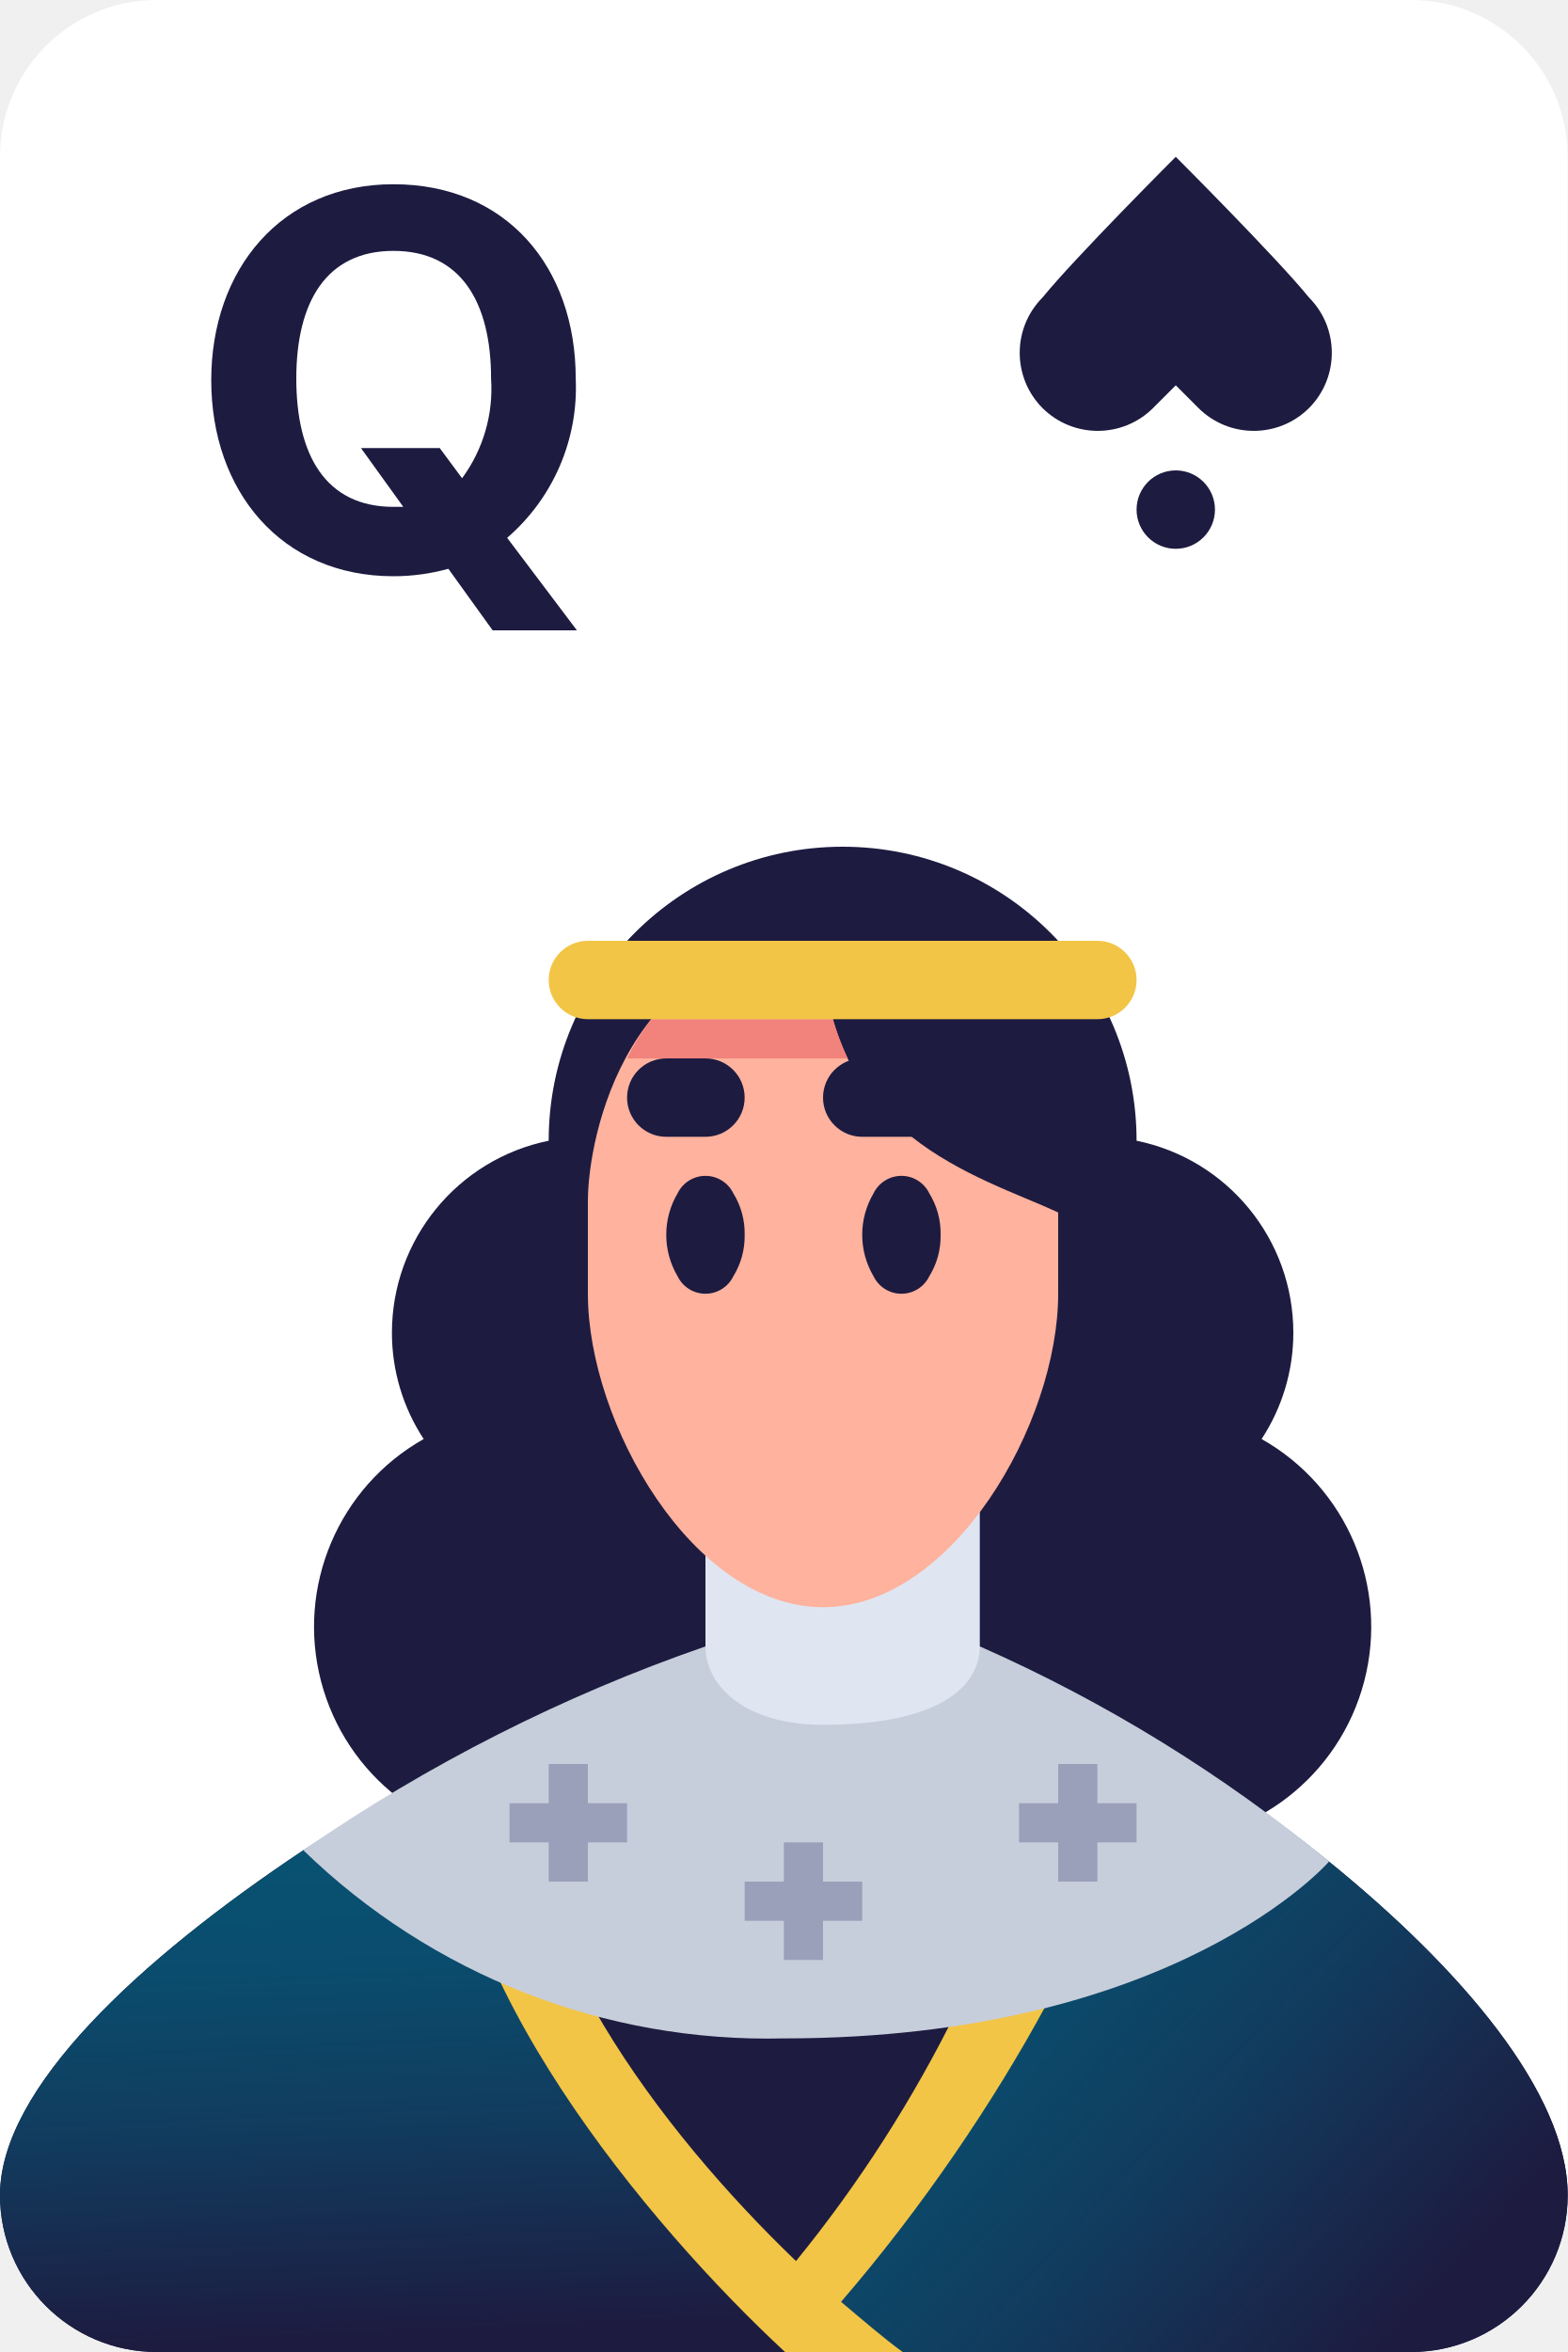
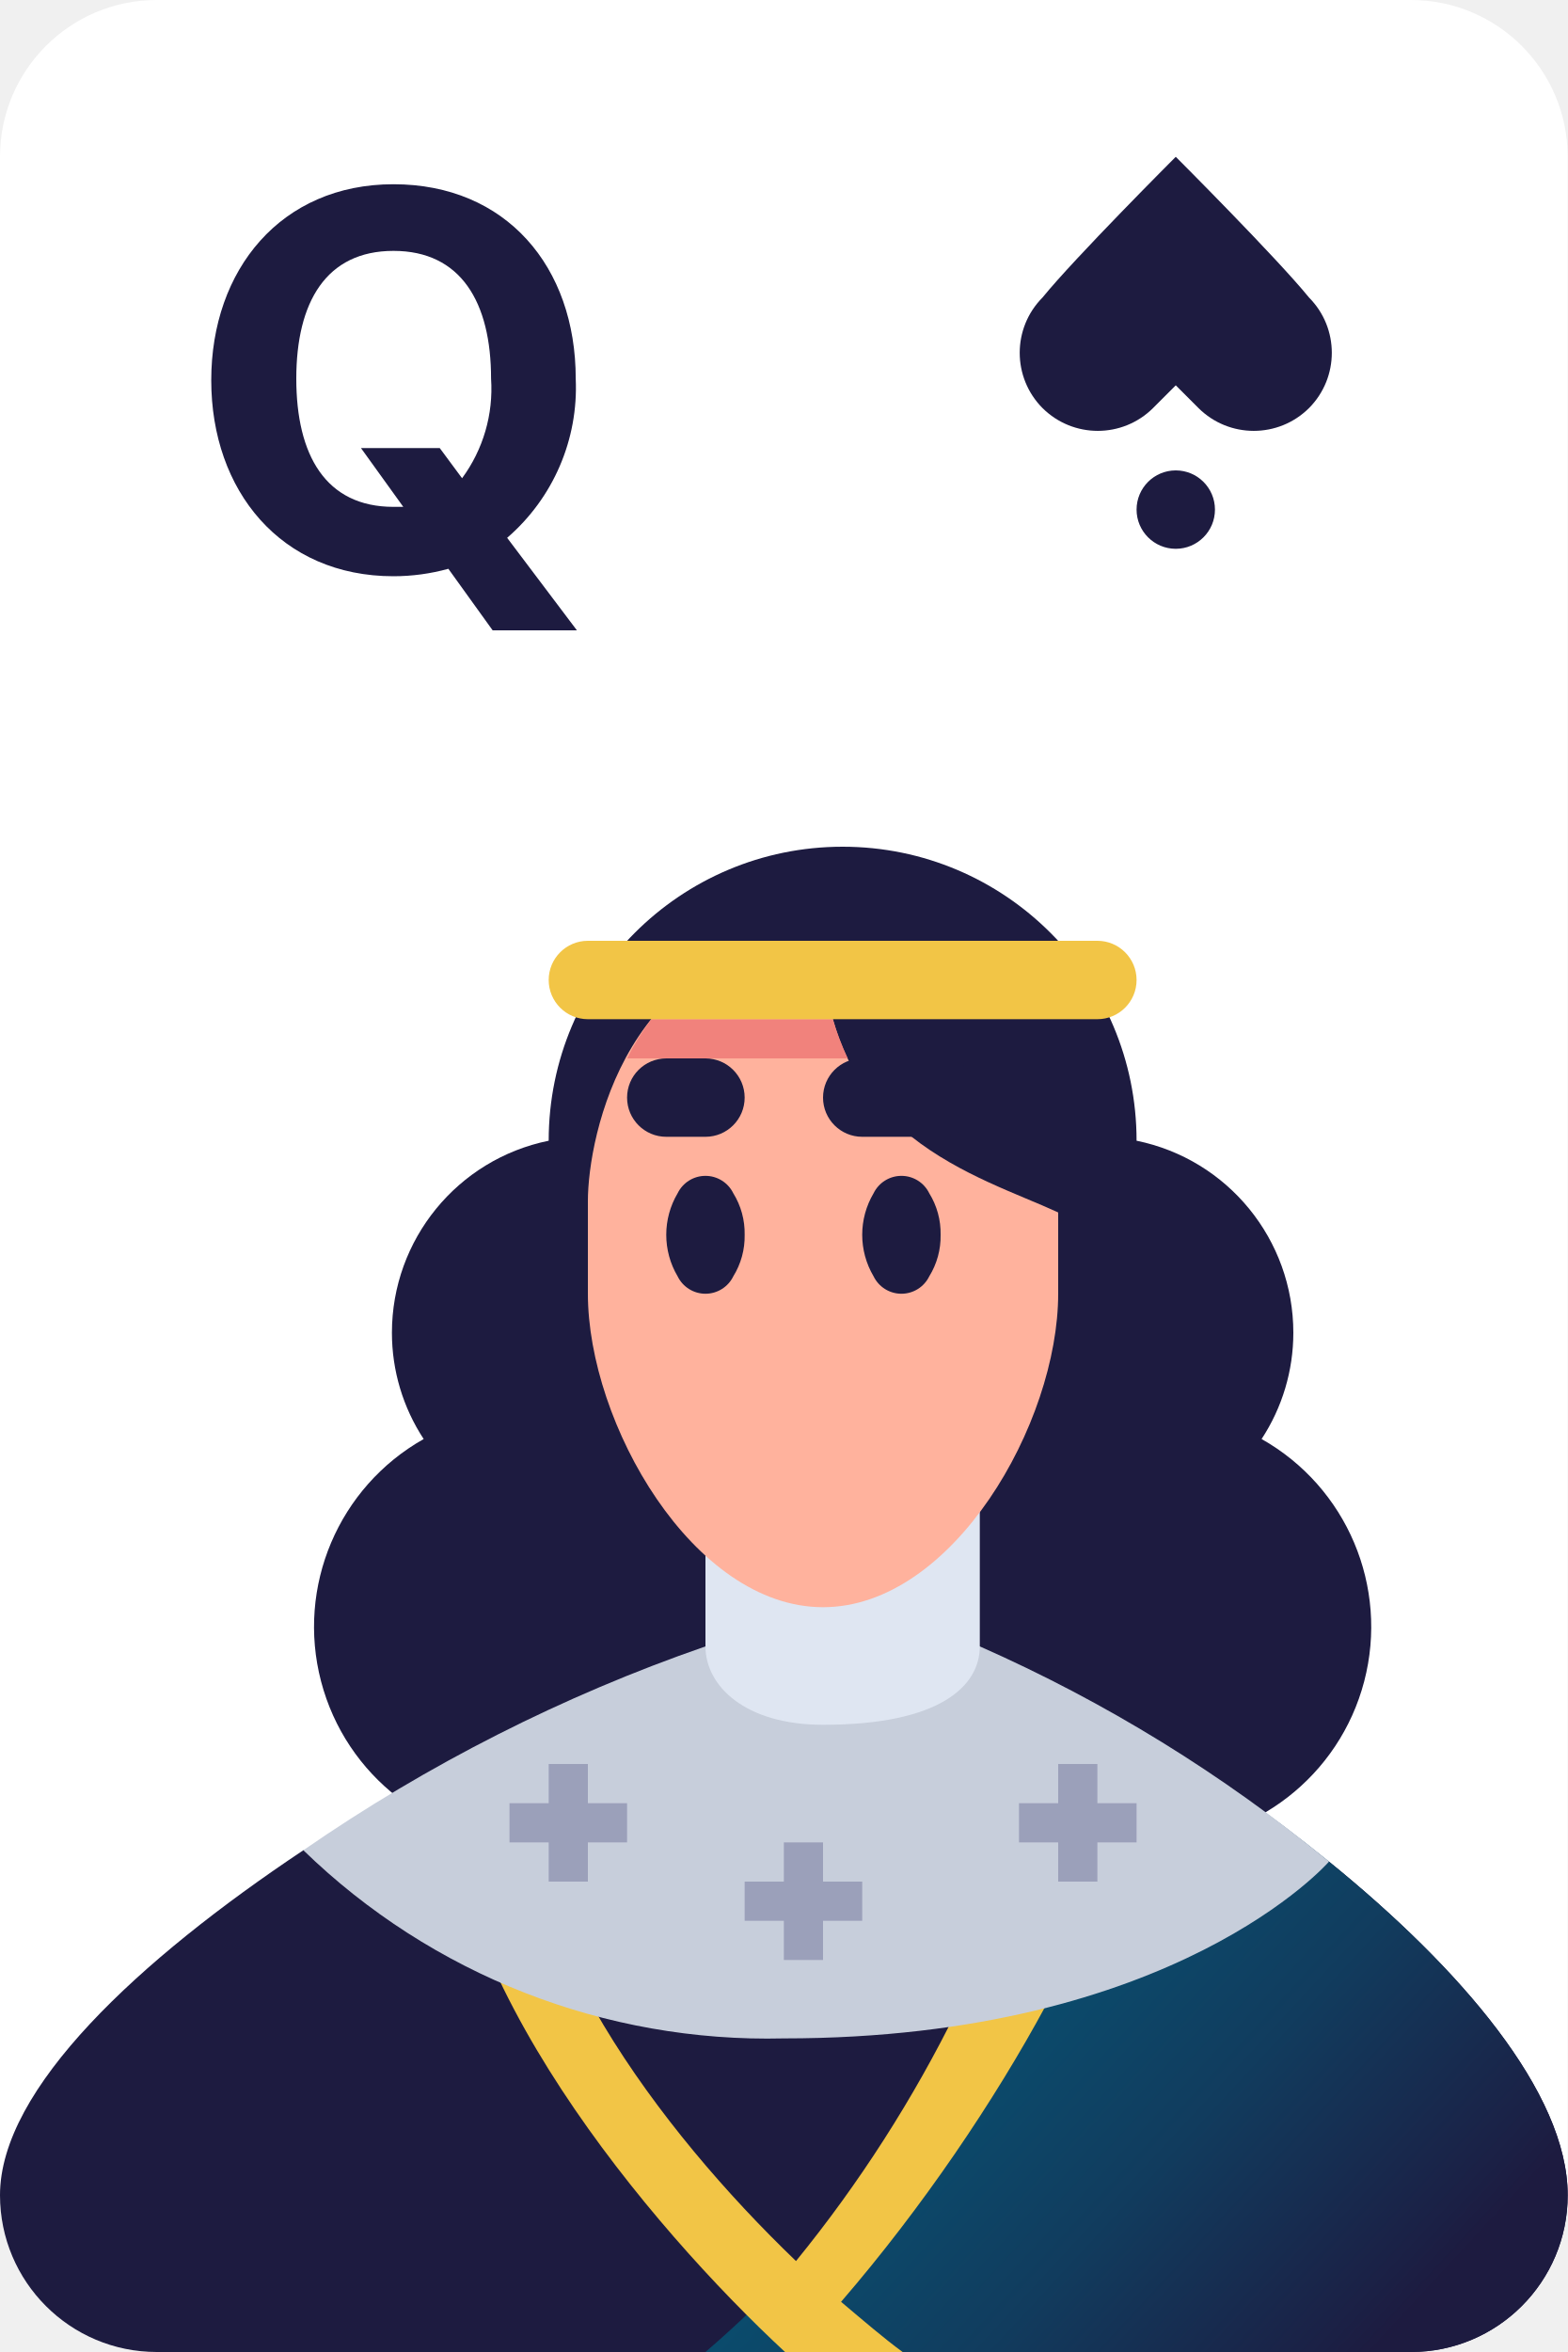
<svg xmlns="http://www.w3.org/2000/svg" xmlns:xlink="http://www.w3.org/1999/xlink" viewBox="0 0 40 60">
  <defs>
-     <linearGradient id="Nepojmenovaný_přechod_27" x1="21.51" y1="49.58" x2="33.99" y2="61.13" gradientUnits="userSpaceOnUse">
+     <linearGradient id="svg_card_spades_queen_1" x1="21.51" y1="49.58" x2="33.99" y2="61.13" gradientUnits="userSpaceOnUse">
      <stop offset="0" stop-color="#085272" />
      <stop offset=".25" stop-color="#0a4c6d" />
      <stop offset=".57" stop-color="#113c5e" />
      <stop offset=".94" stop-color="#1b2045" />
      <stop offset="1" stop-color="#1d1b40" />
    </linearGradient>
-     <linearGradient id="Nepojmenovaný_přechod_27-2" x1="11.01" y1="47" x2="11.56" y2="59.44" xlink:href="#Nepojmenovaný_přechod_27" />
-     <style>.cls-2{fill:#1d1b40}.cls-5{fill:#f2c546}.cls-10{fill:#9ba0ba}</style>
+     <linearGradient id="b" x1="11.01" y1="47" x2="11.56" y2="59.44" xlink:href="#a" />
  </defs>
-   <g id="Vrstva_2">
-     <g id="icon">
-       <rect width="40" height="60" rx="4" fill="#fff" />
-       <path class="cls-2" d="M14.69 9.66a5.06 5.06 0 01-1.75 4.06l1.78 2.36h-2.15l-1.13-1.57a5.26 5.26 0 01-1.4.19c-2.87 0-4.65-2.18-4.65-5s1.78-5 4.65-5 4.65 2.1 4.65 4.96zm-3.47 1.77l.57.77a3.85 3.85 0 00.74-2.54c0-1.95-.77-3.26-2.49-3.26S7.56 7.71 7.56 9.66s.75 3.27 2.48 3.27h.25l-1.08-1.5zM32.19 36.71A4.94 4.94 0 0033 34a5 5 0 00-4-4.9 7.49 7.49 0 00-15 0 5 5 0 00-4 4.9 4.94 4.94 0 00.81 2.71A5.5 5.5 0 0013.5 47h16a5.5 5.5 0 002.69-10.29zM33.91 47.49L7.74 47.2C3.54 50 0 53.28 0 56a4 4 0 004 4h32a4 4 0 004-4c0-2.62-2.75-5.8-6.09-8.51z" />
-       <path d="M40 56a4 4 0 01-4 4H18c7-6 11-15.94 11-15.94a42 42 0 014.91 3.43C37.25 50.2 40 53.38 40 56z" fill="url(#Nepojmenovaný_přechod_27)" />
-       <path d="M7.74 47.2C3.54 50 0 53.28 0 56a4 4 0 004 4h19c-8-3-10.87-10.38-9.43-16.13a52.26 52.26 0 00-5.83 3.33z" fill="url(#Nepojmenovaný_přechod_27-2)" />
-       <path class="cls-5" d="M28.82 45.21A15.87 15.87 0 0027 44.06a33.7 33.7 0 01-6.69 13.62c-3.49-3.35-7.3-8.43-6.91-12.81l-2 .13c-.24 5.36 5.18 11.8 8.63 15h3c-.49-.36-1-.8-1.57-1.28 4.15-4.81 7.36-10.9 7.36-13.51z" />
-       <path d="M25 42a12.18 12.18 0 00-7 0 42.52 42.52 0 00-10.26 5.2A17 17 0 0020 52c10 0 13.91-4.51 13.91-4.51A38.47 38.47 0 0025 42z" fill="#c7cedb" />
-       <path d="M25 42c0 1-1 2-4 2-2 0-3-1-3-2v-5h7z" fill="#dfe6f2" />
-       <path d="M21 24c-5 0-6 5-6 6.64V33c0 3.31 2.69 8 6 8s6-4.69 6-8v-2.07C25 30 21 29 21 24z" fill="#ffb29d" />
-       <path d="M16.62 26h4.63a7.44 7.44 0 00.38 1H16a6.09 6.09 0 01.62-1z" fill="#f1827c" />
-       <path class="cls-2" d="M19 31.5a1.94 1.94 0 01-.29 1.06.79.79 0 01-1.42 0 2.08 2.08 0 010-2.12.79.79 0 011.42 0A1.94 1.94 0 0119 31.5zM24 31.5a1.94 1.94 0 01-.29 1.06.79.79 0 01-1.42 0 2.08 2.08 0 010-2.12.79.79 0 011.42 0A1.94 1.94 0 0124 31.5zM18 29h-1a1 1 0 01-1-1 1 1 0 011-1h1a1 1 0 011 1 1 1 0 01-1 1zM24 29h-2a1 1 0 01-1-1 1 1 0 011-1h2a1 1 0 011 1 1 1 0 01-1 1z" />
-       <rect class="cls-5" x="14" y="24" width="15" height="2" rx="1" />
-       <path class="cls-10" d="M22 48h-1v-1h-1v1h-1v1h1v1h1v-1h1v-1zM16 46h-1v-1h-1v1h-1v1h1v1h1v-1h1v-1zM29 46h-1v-1h-1v1h-1v1h1v1h1v-1h1v-1z" />
-       <path class="cls-2" d="M33.4 10.41a2 2 0 01-2.82 0L30 9.83l-.58.58a2 2 0 01-2.82 0 2 2 0 010-2.82C27.42 6.58 30 4 30 4s2.58 2.58 3.4 3.59a2 2 0 010 2.82zM31 13a1 1 0 10-1 1 1 1 0 001-1z" />
-     </g>
-   </g>
+   <rect width="40" height="60" rx="4" fill="#fff" />
+   <path d="M14.69 9.66a5.06 5.06 0 01-1.75 4.06l1.78 2.36h-2.15l-1.13-1.57a5.26 5.26 0 01-1.4.19c-2.87 0-4.65-2.18-4.65-5s1.78-5 4.65-5 4.65 2.1 4.65 4.96zm-3.47 1.77l.57.77a3.85 3.85 0 00.74-2.54c0-1.95-.77-3.26-2.49-3.26S7.56 7.71 7.56 9.66s.75 3.27 2.48 3.27h.25l-1.08-1.5zm20.97 25.28A4.94 4.94 0 0033 34a5 5 0 00-4-4.9 7.49 7.49 0 00-15 0 5 5 0 00-4 4.9 4.94 4.94 0 00.81 2.71A5.5 5.5 0 0013.5 47h16a5.5 5.5 0 002.69-10.29zm1.72 10.78L7.74 47.2C3.54 50 0 53.28 0 56a4 4 0 004 4h32a4 4 0 004-4c0-2.62-2.75-5.8-6.09-8.51z" fill="#1d1b40" />
+   <path d="M40 56a4 4 0 01-4 4H18c7-6 11-15.94 11-15.94a42 42 0 014.91 3.43C37.25 50.2 40 53.38 40 56z" fill="url(#svg_card_spades_queen_1)" />
+   <path d="M7.74 47.2C3.54 50 0 53.28 0 56a4 4 0 004 4h19c-8-3-10.87-10.38-9.43-16.13a52.26 52.26 0 00-5.83 3.33z" fill="url(#b)" />
+   <path d="M28.82 45.21A15.87 15.87 0 0027 44.06a33.7 33.7 0 01-6.69 13.62c-3.49-3.35-7.3-8.43-6.91-12.81l-2 .13c-.24 5.36 5.18 11.8 8.63 15h3c-.49-.36-1-.8-1.57-1.28 4.15-4.81 7.36-10.9 7.36-13.51z" fill="#f2c546" />
+   <path d="M25 42a12.18 12.18 0 00-7 0 42.52 42.52 0 00-10.26 5.2A17 17 0 0020 52c10 0 13.91-4.51 13.91-4.51A38.47 38.47 0 0025 42z" fill="#c7cedb" />
+   <path d="M25 42c0 1-1 2-4 2-2 0-3-1-3-2v-5h7z" fill="#dfe6f2" />
+   <path d="M21 24c-5 0-6 5-6 6.64V33c0 3.31 2.69 8 6 8s6-4.69 6-8v-2.07C25 30 21 29 21 24z" fill="#ffb29d" />
+   <path d="M16.62 26h4.63a7.44 7.44 0 00.38 1H16a6.09 6.09 0 01.62-1z" fill="#f1827c" />
+   <path d="M19 31.5a1.94 1.94 0 01-.29 1.06.79.79 0 01-1.42 0 2.08 2.08 0 010-2.12.79.79 0 011.42 0A1.94 1.94 0 0119 31.5zm5 0a1.94 1.94 0 01-.29 1.06.79.79 0 01-1.42 0 2.08 2.08 0 010-2.12.79.79 0 011.42 0A1.94 1.94 0 0124 31.5zM18 29h-1a1 1 0 01-1-1 1 1 0 011-1h1a1 1 0 011 1 1 1 0 01-1 1zm6 0h-2a1 1 0 01-1-1 1 1 0 011-1h2a1 1 0 011 1 1 1 0 01-1 1z" fill="#1d1b40" />
+   <rect x="14" y="24" width="15" height="2" rx="1" fill="#f2c546" />
+   <path d="M22 48h-1v-1h-1v1h-1v1h1v1h1v-1h1v-1zm-6-2h-1v-1h-1v1h-1v1h1v1h1v-1h1v-1zm13 0h-1v-1h-1v1h-1v1h1v1h1v-1h1v-1z" fill="#9ba0ba" />
+   <path d="M33.4 10.41a2 2 0 01-2.82 0L30 9.83l-.58.58a2 2 0 01-2.82 0 2 2 0 010-2.82C27.42 6.58 30 4 30 4s2.58 2.58 3.4 3.59a2 2 0 010 2.82zM31 13a1 1 0 10-1 1 1 1 0 001-1z" fill="#1d1b40" />
</svg>
